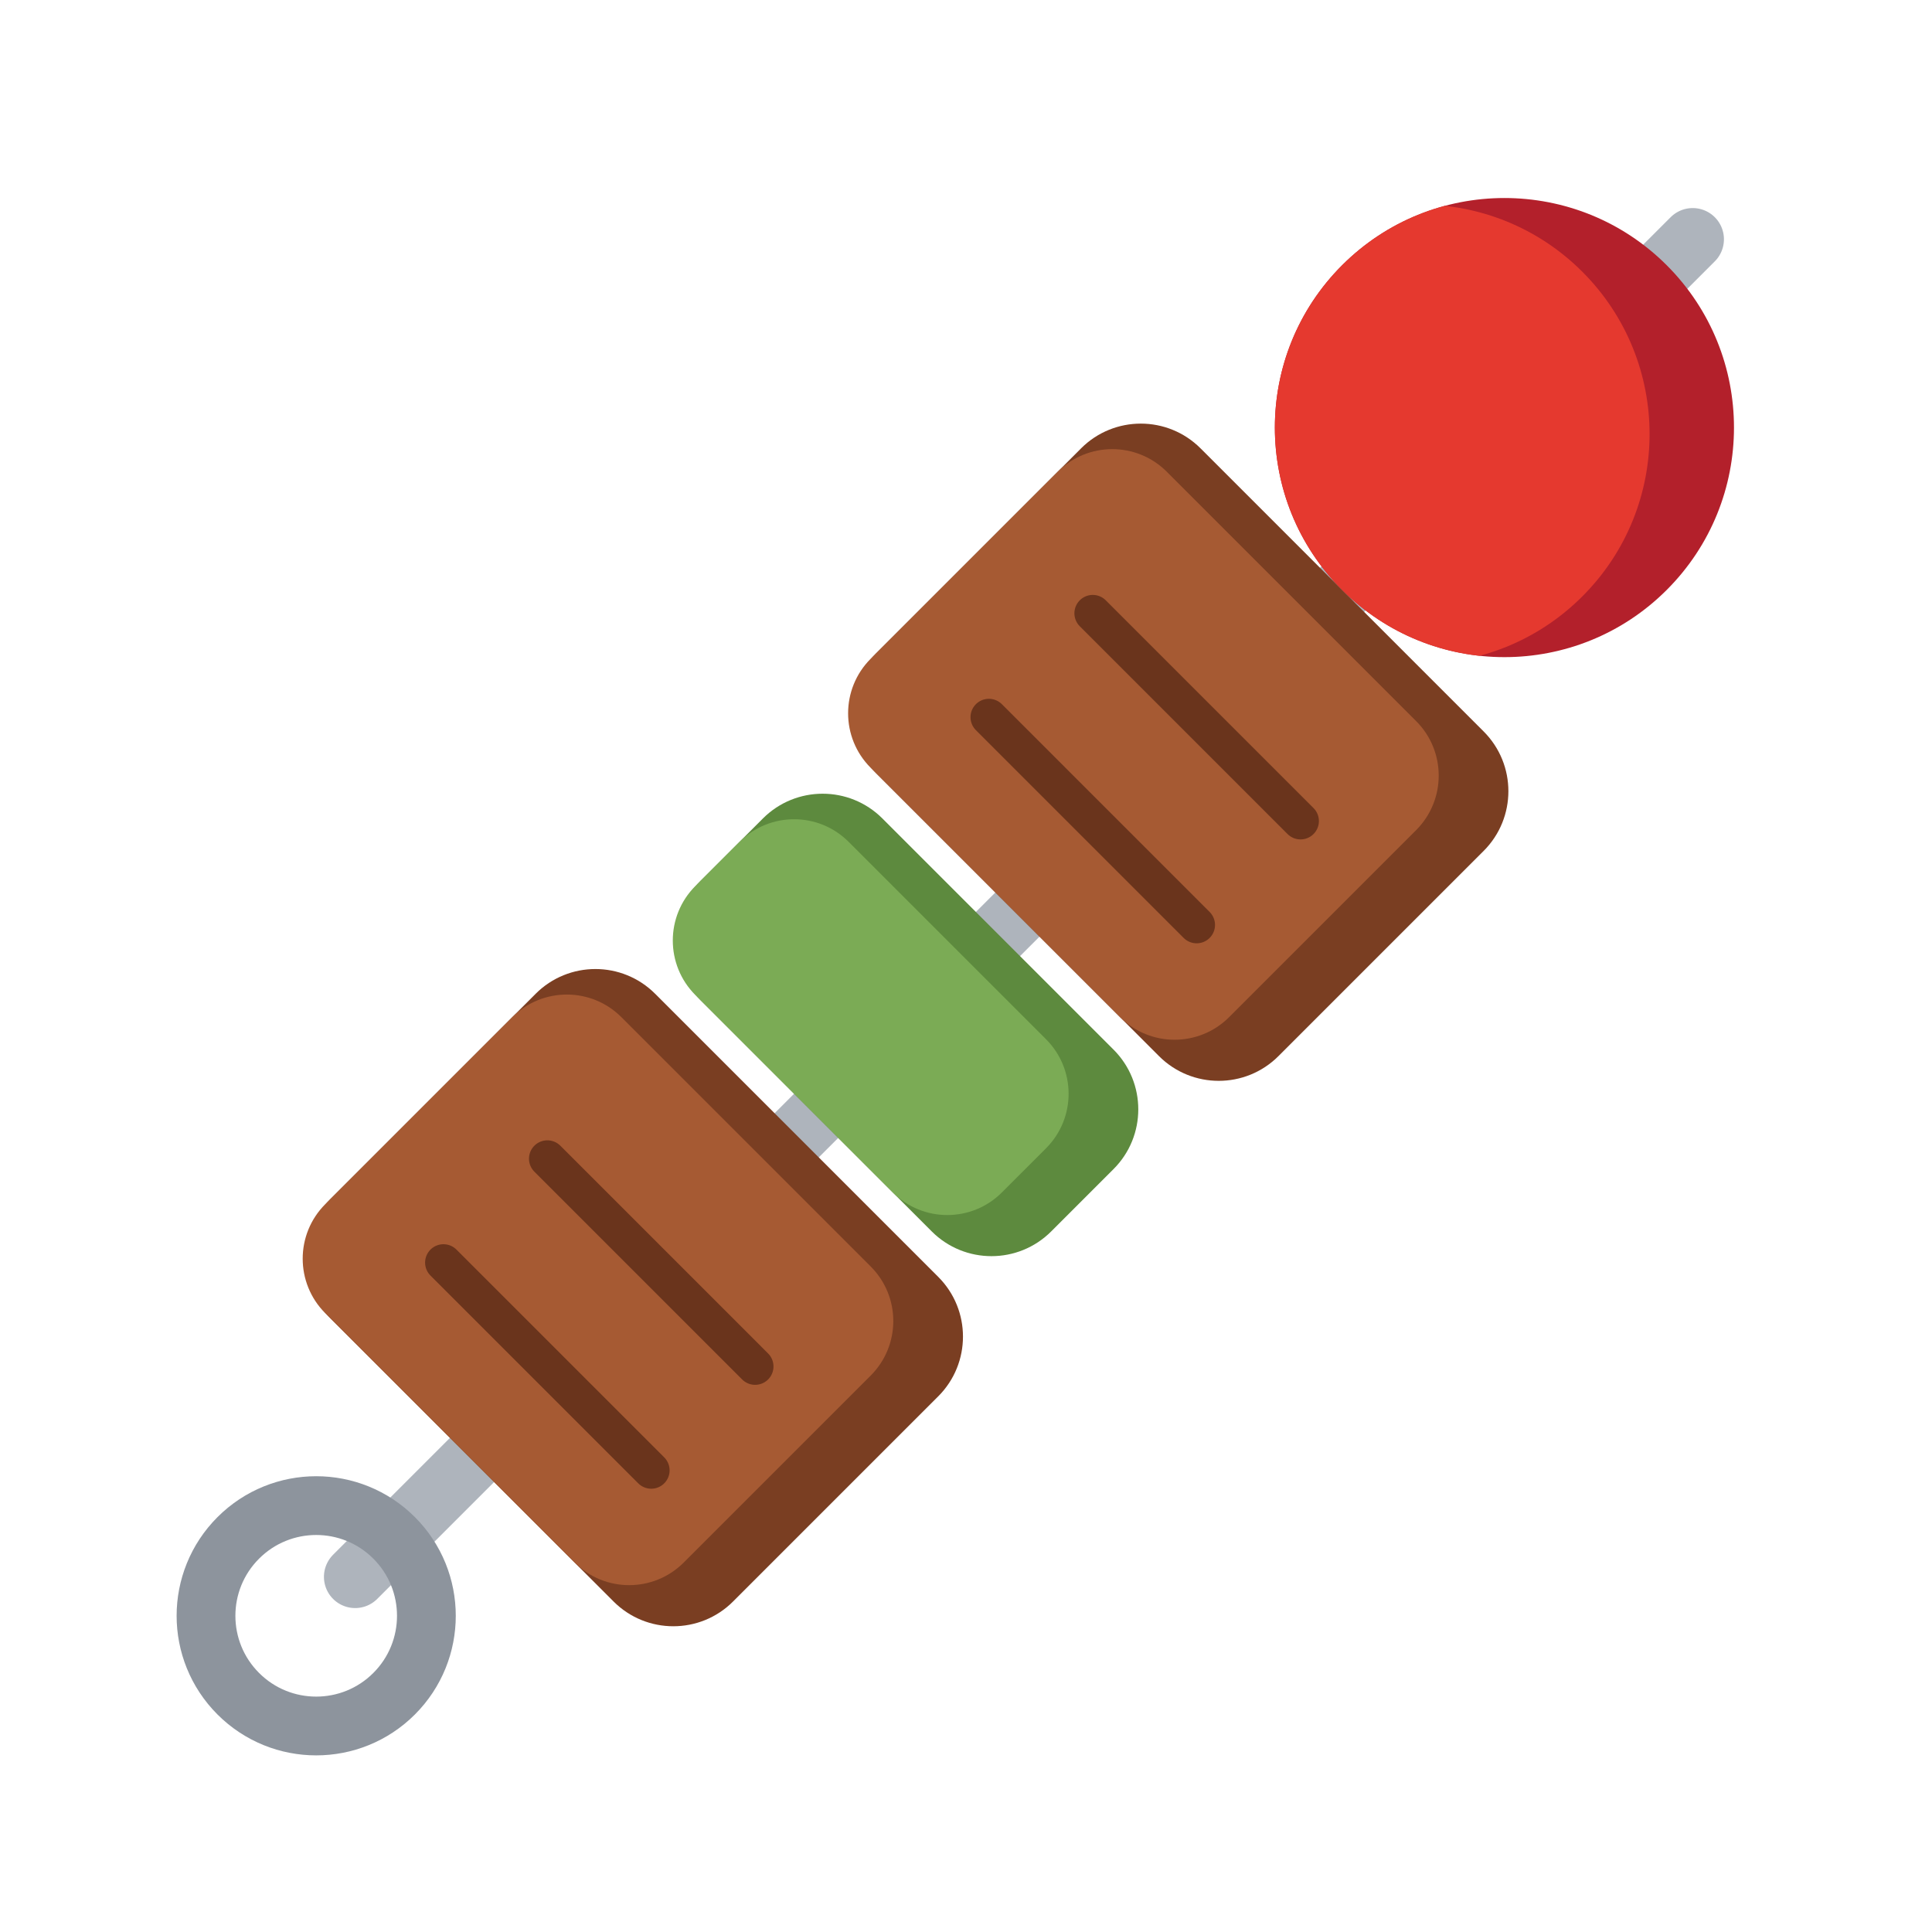
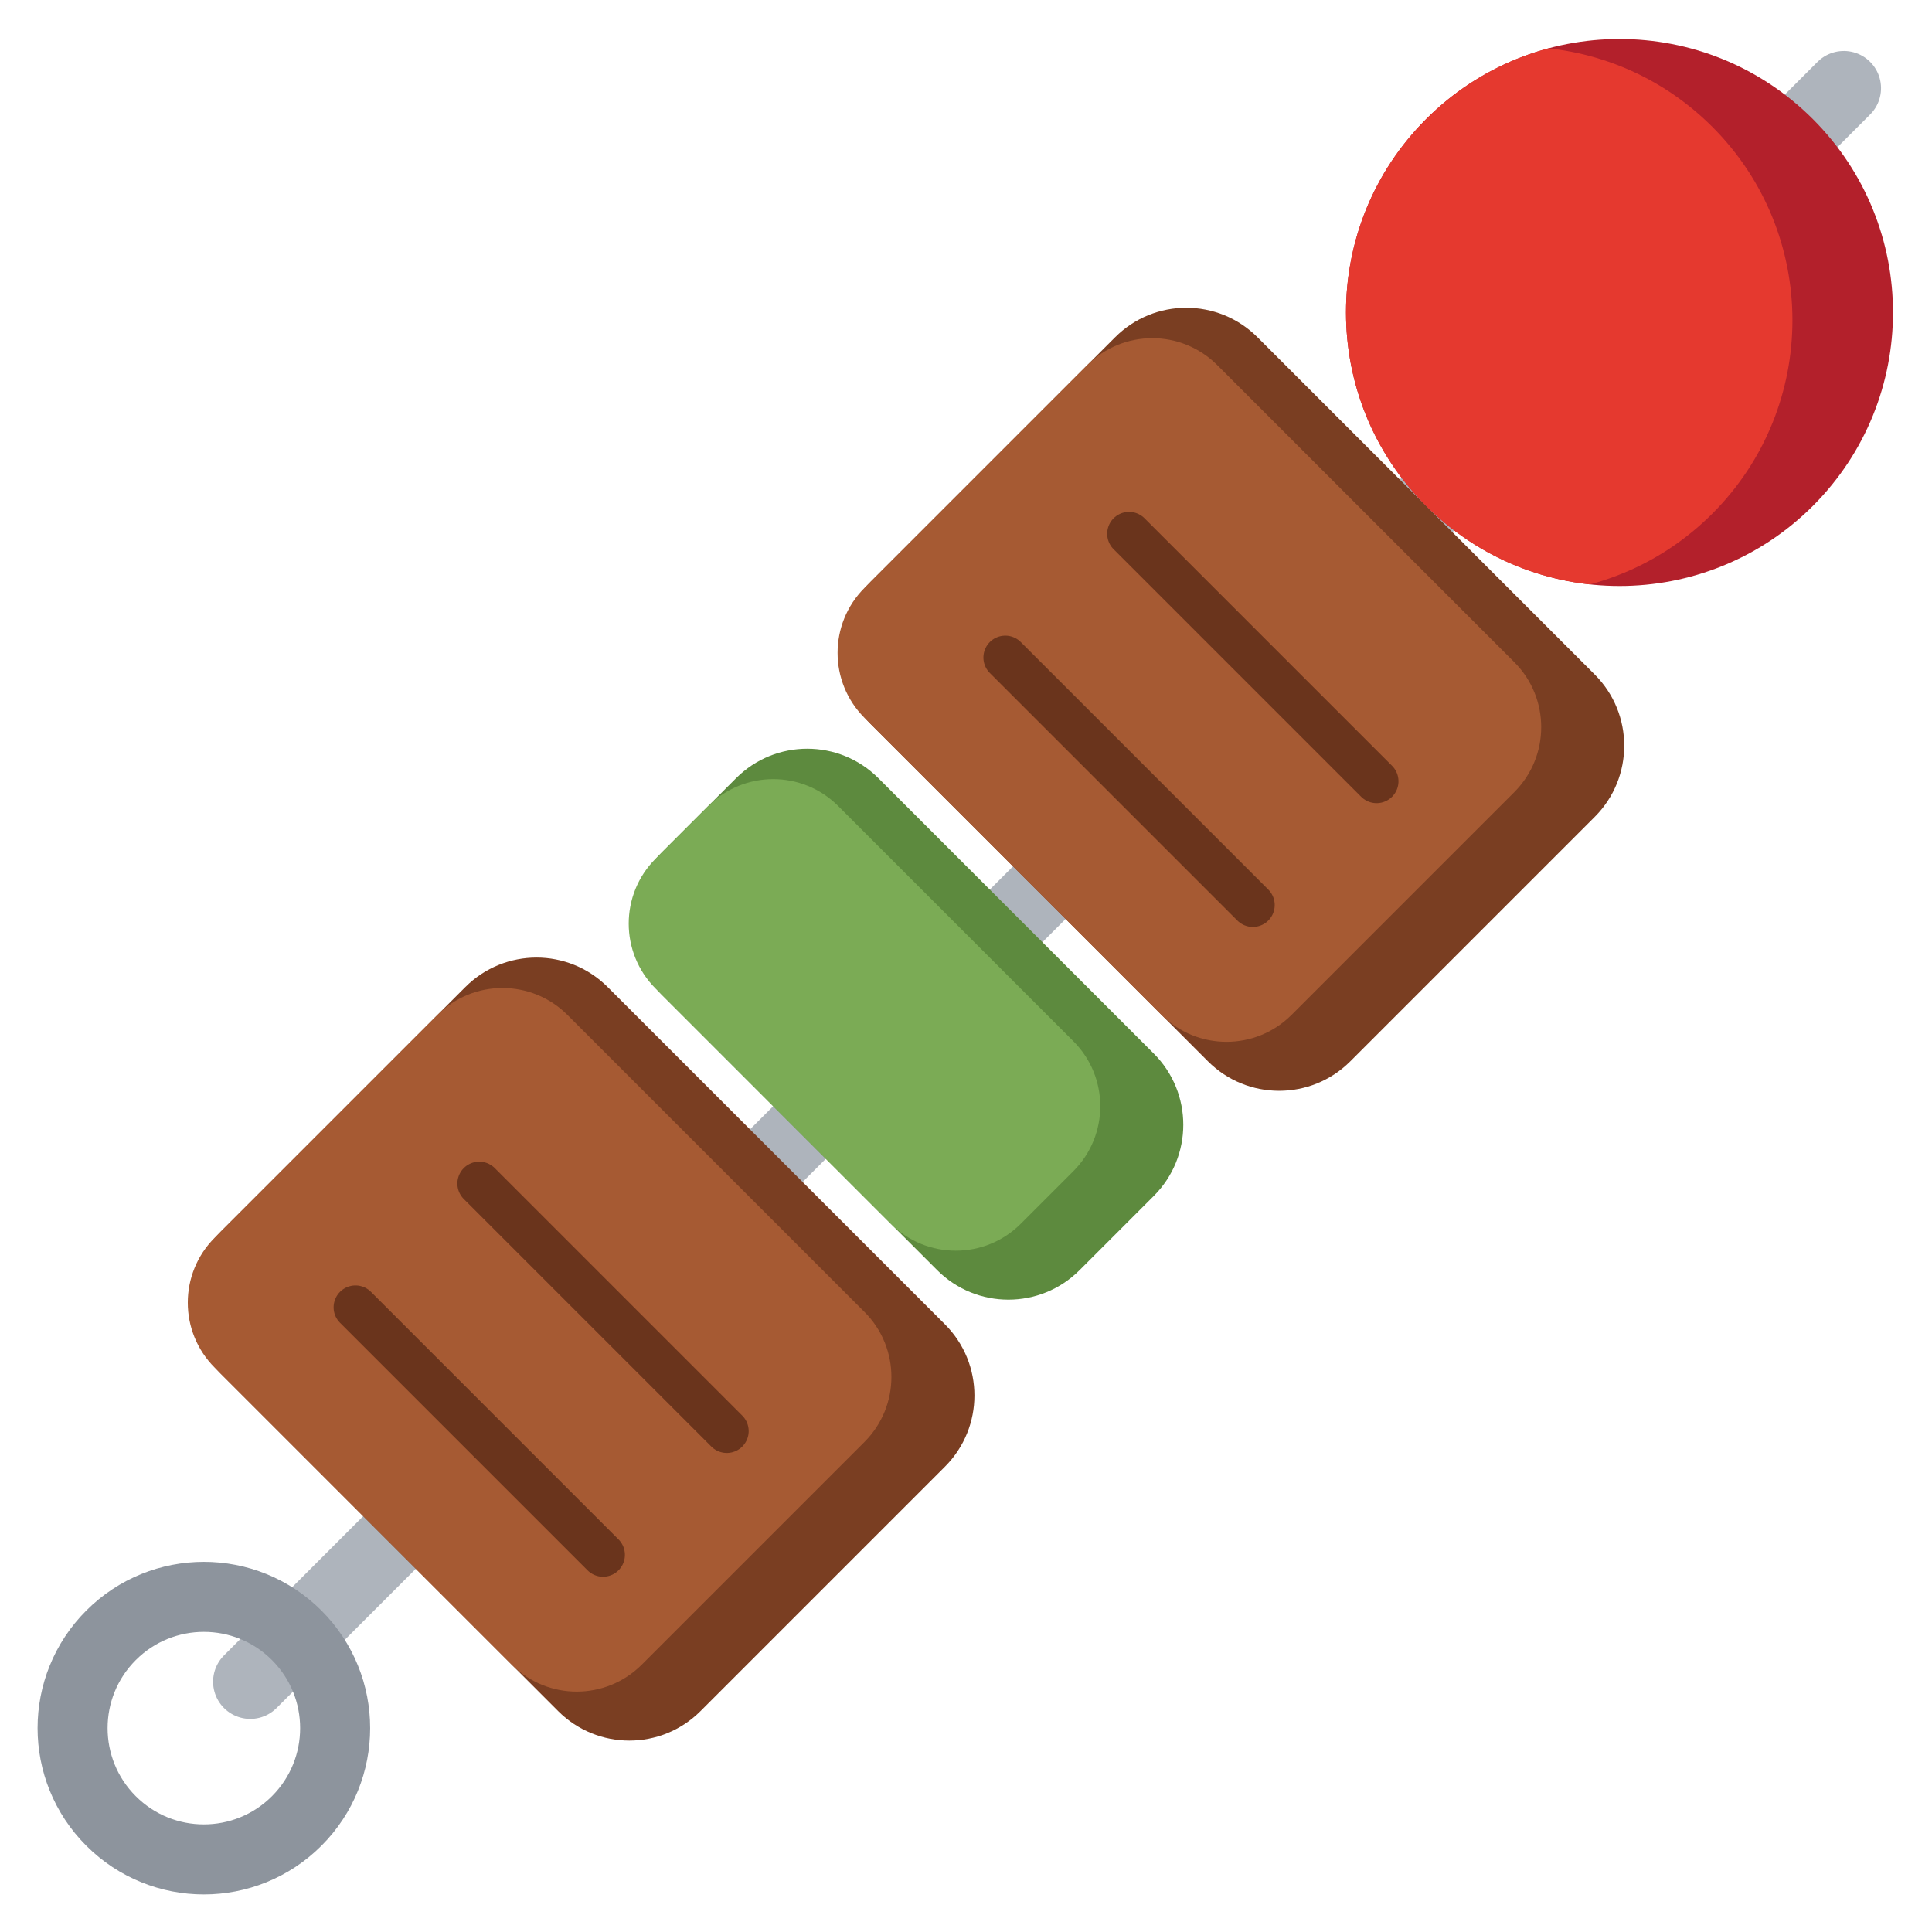
- <svg xmlns="http://www.w3.org/2000/svg" viewBox="-1 -27 1052 1052">
+ <svg xmlns="http://www.w3.org/2000/svg" viewBox="78 63 883 883">
  <g transform="rotate(-45 512 512)">
    <path d="M60 512H1090" stroke="#AEB4BC" stroke-width="34" stroke-linecap="round" />
    <circle cx="30" cy="512" r="60" fill="none" stroke="#8D949D" stroke-width="32" />
    <rect x="150" y="357" width="250" height="310" rx="46" fill="#7A3E22" />
    <rect x="150" y="357" width="228" height="276" rx="42" fill="#A65A33" />
    <path d="M215 425V585M295 425V585" stroke="#6A341C" stroke-width="20" stroke-linecap="round" />
    <rect x="415" y="377" width="140" height="270" rx="46" fill="#5D8A3E" />
    <rect x="415" y="377" width="118" height="236" rx="42" fill="#7BAB55" />
    <rect x="570" y="357" width="250" height="310" rx="46" fill="#7A3E22" />
    <rect x="570" y="357" width="228" height="276" rx="42" fill="#A65A33" />
    <path d="M635 425V585M715 425V585" stroke="#6A341C" stroke-width="20" stroke-linecap="round" />
-     <clipPath id="c8">
+     <clipPath id="c1">
      <path d="M820 512a125 125 0 1 0 250 0a125 125 0 1 0 -250 0Z" />
    </clipPath>
-     <g clip-path="url(#c8)">
+     <g clip-path="url(#c1)">
      <path fill="#B3202B" d="M820 512a125 125 0 1 0 250 0a125 125 0 1 0 -250 0Z" />
      <path fill="#E5392F" d="M820 512a125 125 0 1 0 250 0a125 125 0 1 0 -250 0Z" transform="translate(-35 -30)" />
    </g>
  </g>
</svg>
